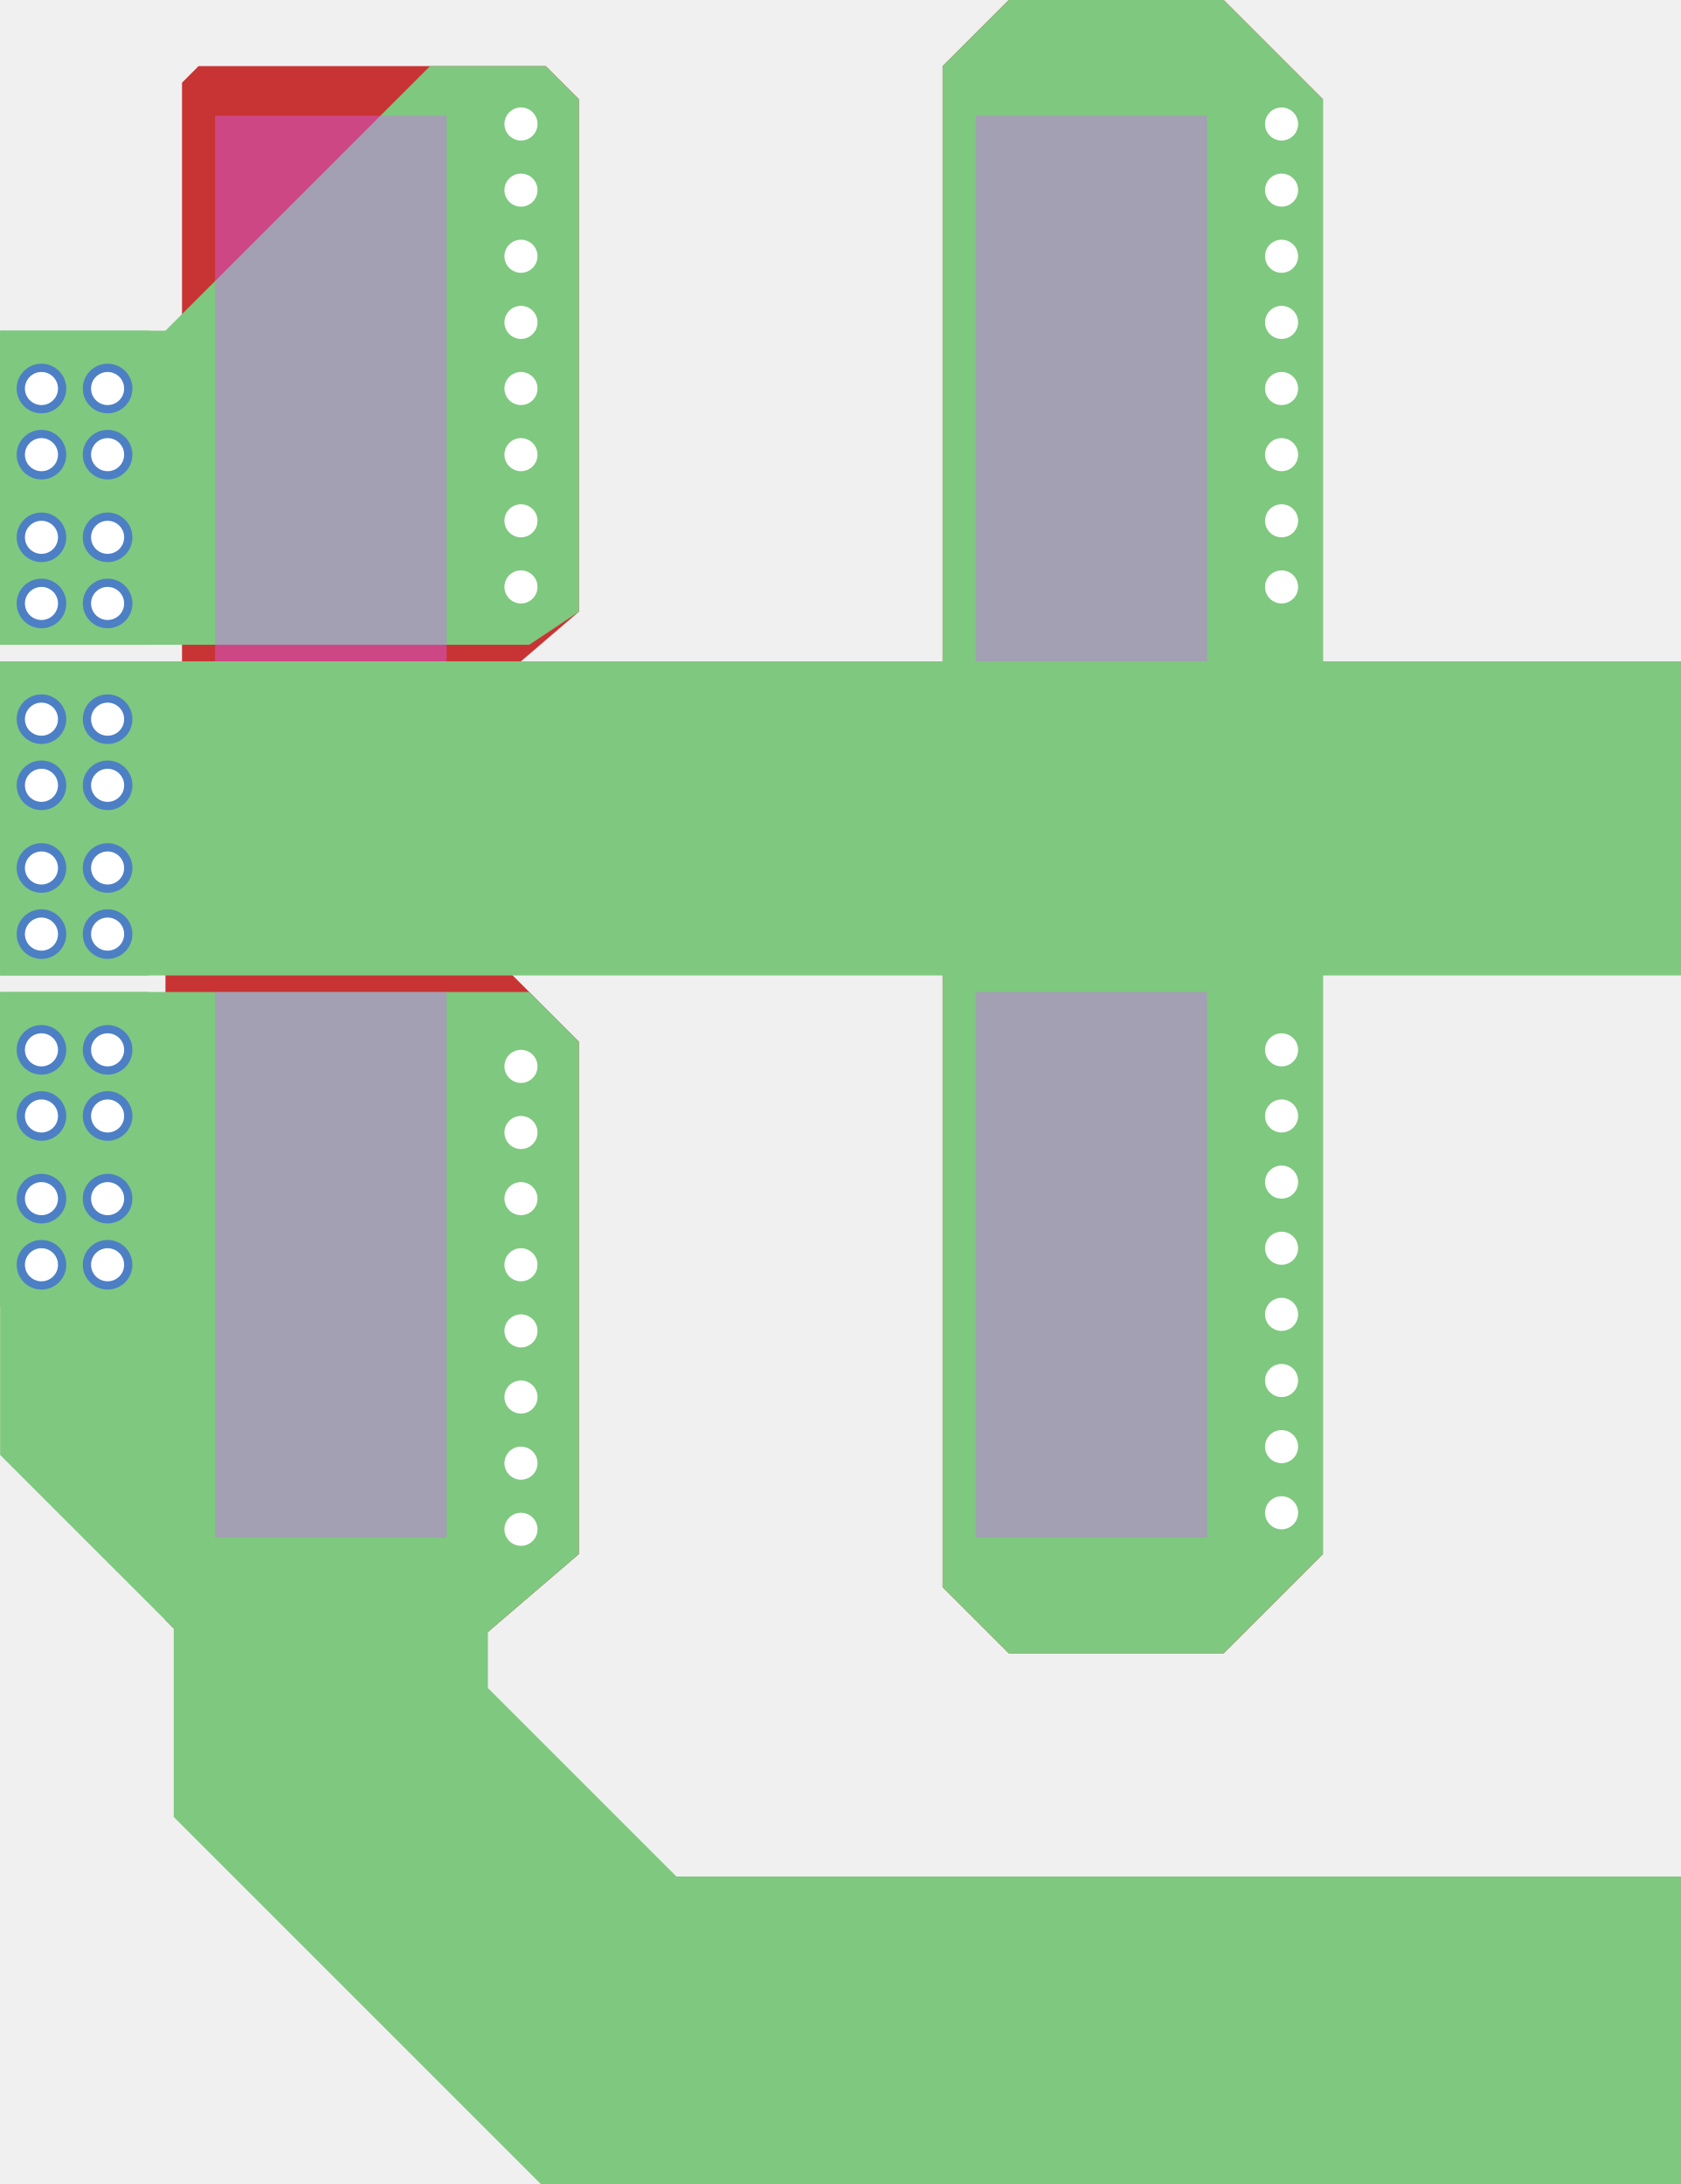
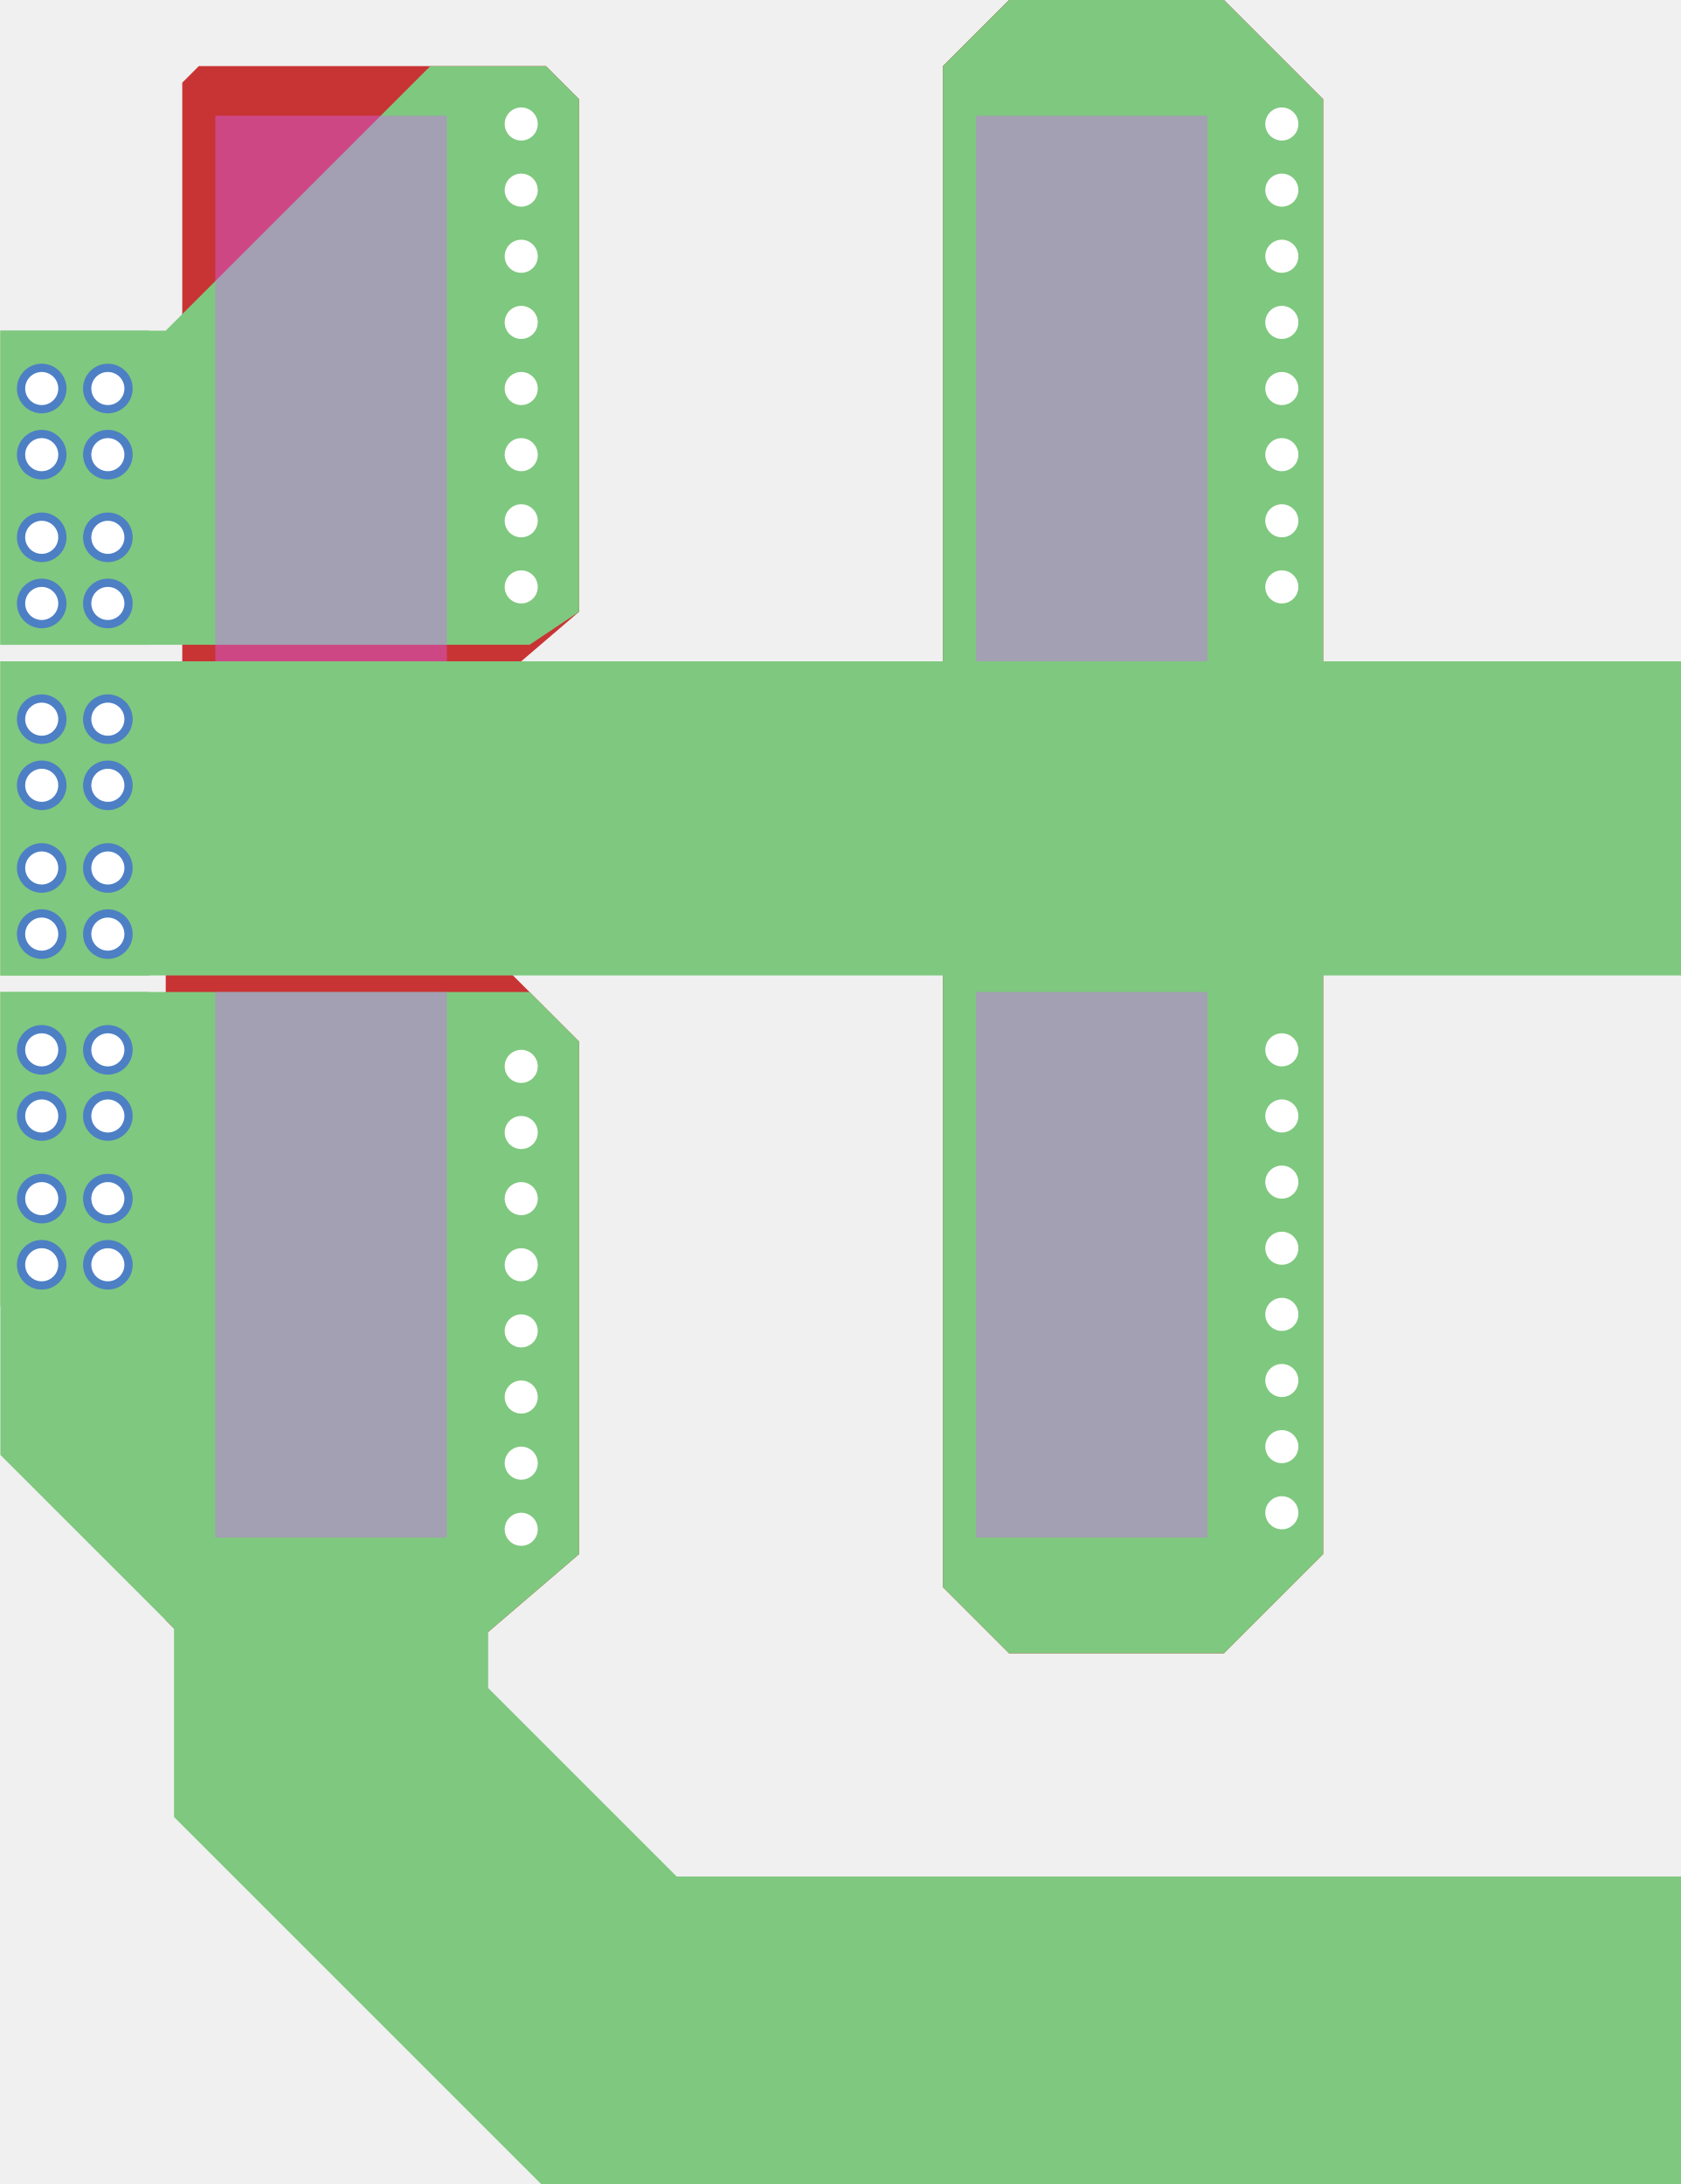
- <svg xmlns="http://www.w3.org/2000/svg" version="1.1" width="720" height="936" viewBox="0 0 1.016 1.321">
+ <svg xmlns="http://www.w3.org/2000/svg" version="1.1" width="504" height="655" viewBox="0 0 1.016 1.321">
  <g style="fill:#000000; fill-opacity:1;stroke:#000000; stroke-opacity:1; stroke-linecap:round; stroke-linejoin:round;" transform="translate(0 0) scale(1 1)">
</g>
  <g style="fill:#C83434; fill-opacity:1; stroke:none;">
    <circle cx="0.775" cy="0.635" r="0.015" />
    <circle cx="0.775" cy="0.675" r="0.015" />
    <circle cx="0.775" cy="0.715" r="0.015" />
    <circle cx="0.775" cy="0.755" r="0.015" />
    <circle cx="0.775" cy="0.795" r="0.015" />
    <circle cx="0.775" cy="0.835" r="0.015" />
    <circle cx="0.775" cy="0.875" r="0.015" />
    <circle cx="0.775" cy="0.915" r="0.015" />
    <circle cx="0.775" cy="0.075" r="0.015" />
    <circle cx="0.775" cy="0.115" r="0.015" />
    <circle cx="0.775" cy="0.155" r="0.015" />
    <circle cx="0.775" cy="0.195" r="0.015" />
    <circle cx="0.775" cy="0.235" r="0.015" />
    <circle cx="0.775" cy="0.275" r="0.015" />
    <circle cx="0.775" cy="0.315" r="0.015" />
    <circle cx="0.775" cy="0.355" r="0.015" />
    <circle cx="0.315" cy="0.645" r="0.015" />
    <circle cx="0.315" cy="0.685" r="0.015" />
    <circle cx="0.315" cy="0.725" r="0.015" />
    <circle cx="0.315" cy="0.765" r="0.015" />
    <circle cx="0.315" cy="0.805" r="0.015" />
    <circle cx="0.315" cy="0.845" r="0.015" />
    <circle cx="0.315" cy="0.885" r="0.015" />
    <circle cx="0.315" cy="0.925" r="0.015" />
    <circle cx="0.315" cy="0.075" r="0.015" />
    <circle cx="0.315" cy="0.115" r="0.015" />
    <circle cx="0.315" cy="0.155" r="0.015" />
    <circle cx="0.315" cy="0.195" r="0.015" />
    <circle cx="0.315" cy="0.235" r="0.015" />
    <circle cx="0.315" cy="0.275" r="0.015" />
    <circle cx="0.315" cy="0.315" r="0.015" />
    <circle cx="0.315" cy="0.355" r="0.015" />
    <path style="fill:#C83434; fill-opacity:1; stroke:none;fill-rule:evenodd;" d="M 0.12,0.04 0.11,0.05 0.11,0.42 0.12,0.43 0.28,0.43 0.35,0.37 0.35,0.06 0.33,0.04 Z" />
    <path style="fill:#C83434; fill-opacity:1; stroke:none;fill-rule:evenodd;" d="M 0.12,0.57 0.1,0.59 0.1,0.98 0.12,1 0.28,1 0.35,0.94 0.35,0.63 0.29,0.57 Z" />
    <path style="fill:#C83434; fill-opacity:1; stroke:none;fill-rule:evenodd;" d="M 0.61,0 0.57,0.04 0.57,0.96 0.61,1 0.74,1 0.8,0.94 0.8,0.06 0.74,0 Z" />
    <path style="fill:#C83434; fill-opacity:1; stroke:none;fill-rule:evenodd;" d="M 0.12,0.06 0.12,0.4 0.12,0.41 0.28,0.41 0.28,0.06 Z" />
    <path style="fill:#C83434; fill-opacity:1; stroke:none;fill-rule:evenodd;" d="M 0.12,0.59 0.12,0.93 0.12,0.94 0.28,0.94 0.28,0.59 Z" />
    <path style="fill:#C83434; fill-opacity:1; stroke:none;fill-rule:evenodd;" d="M 0.58,0.06 0.58,0.41 0.74,0.41 0.74,0.06 Z" />
    <path style="fill:#C83434; fill-opacity:1; stroke:none;fill-rule:evenodd;" d="M 0.58,0.59 0.58,0.94 0.74,0.94 0.74,0.59 Z" />
  </g>
  <g style="fill:#7FC87F; fill-opacity:1; stroke:none;">
    <circle cx="0.775" cy="0.635" r="0.015" />
    <circle cx="0.775" cy="0.675" r="0.015" />
    <circle cx="0.775" cy="0.715" r="0.015" />
    <circle cx="0.775" cy="0.755" r="0.015" />
    <circle cx="0.775" cy="0.795" r="0.015" />
    <circle cx="0.775" cy="0.835" r="0.015" />
    <circle cx="0.775" cy="0.875" r="0.015" />
    <circle cx="0.775" cy="0.915" r="0.015" />
    <circle cx="0.775" cy="0.075" r="0.015" />
    <circle cx="0.775" cy="0.115" r="0.015" />
    <circle cx="0.775" cy="0.155" r="0.015" />
    <circle cx="0.775" cy="0.195" r="0.015" />
    <circle cx="0.775" cy="0.235" r="0.015" />
    <circle cx="0.775" cy="0.275" r="0.015" />
    <circle cx="0.775" cy="0.315" r="0.015" />
    <circle cx="0.775" cy="0.355" r="0.015" />
    <circle cx="0.315" cy="0.645" r="0.015" />
    <circle cx="0.315" cy="0.685" r="0.015" />
    <circle cx="0.315" cy="0.725" r="0.015" />
    <circle cx="0.315" cy="0.765" r="0.015" />
    <circle cx="0.315" cy="0.805" r="0.015" />
    <circle cx="0.315" cy="0.845" r="0.015" />
    <circle cx="0.315" cy="0.885" r="0.015" />
    <circle cx="0.315" cy="0.925" r="0.015" />
    <circle cx="0.315" cy="0.075" r="0.015" />
    <circle cx="0.315" cy="0.115" r="0.015" />
    <circle cx="0.315" cy="0.155" r="0.015" />
    <circle cx="0.315" cy="0.195" r="0.015" />
    <circle cx="0.315" cy="0.235" r="0.015" />
    <circle cx="0.315" cy="0.275" r="0.015" />
    <circle cx="0.315" cy="0.315" r="0.015" />
    <circle cx="0.315" cy="0.355" r="0.015" />
    <circle cx="0.065" cy="0.235" r="0.015" />
    <circle cx="0.065" cy="0.275" r="0.015" />
    <circle cx="0.065" cy="0.325" r="0.015" />
    <circle cx="0.065" cy="0.365" r="0.015" />
    <circle cx="0.065" cy="0.435" r="0.015" />
    <circle cx="0.065" cy="0.475" r="0.015" />
    <circle cx="0.065" cy="0.525" r="0.015" />
    <circle cx="0.065" cy="0.565" r="0.015" />
    <circle cx="0.065" cy="0.635" r="0.015" />
    <circle cx="0.065" cy="0.675" r="0.015" />
    <circle cx="0.065" cy="0.725" r="0.015" />
    <circle cx="0.065" cy="0.765" r="0.015" />
    <circle cx="0.025" cy="0.235" r="0.015" />
    <circle cx="0.025" cy="0.275" r="0.015" />
    <circle cx="0.025" cy="0.325" r="0.015" />
    <circle cx="0.025" cy="0.365" r="0.015" />
    <circle cx="0.025" cy="0.435" r="0.015" />
    <circle cx="0.025" cy="0.475" r="0.015" />
    <circle cx="0.025" cy="0.525" r="0.015" />
    <circle cx="0.025" cy="0.565" r="0.015" />
    <circle cx="0.025" cy="0.635" r="0.015" />
    <circle cx="0.025" cy="0.675" r="0.015" />
    <circle cx="0.025" cy="0.725" r="0.015" />
    <circle cx="0.025" cy="0.765" r="0.015" />
    <path style="fill:#7FC87F; fill-opacity:1; stroke:none;fill-rule:evenodd;" d="M 0.26,0.04 0.1,0.2 0,0.2 0,0.39 0.32,0.39 0.35,0.37 0.35,0.06 0.33,0.04 Z" />
    <path style="fill:#7FC87F; fill-opacity:1; stroke:none;fill-rule:evenodd;" d="M 0,0.6 0,0.88 0.12,1 0.28,1 0.35,0.94 0.35,0.63 0.32,0.6 Z" />
    <path style="fill:#7FC87F; fill-opacity:1; stroke:none;fill-rule:evenodd;" d="M 0.61,0 0.57,0.04 0.57,0.96 0.61,1 0.74,1 0.8,0.94 0.8,0.06 0.74,0 Z" />
    <path style="fill:#7FC87F; fill-opacity:1; stroke:none;fill-rule:evenodd;" d="M 0.105,0.83 0.105,1.099 0.331,1.325 1.02,1.325 1.02,1.135 0.409,1.135 0.295,1.021 0.295,0.83 Z" />
    <path style="fill:#7FC87F; fill-opacity:1; stroke:none;fill-rule:evenodd;" d="M 0,0.4 0,0.59 1.02,0.59 1.02,0.4 Z" />
    <path style="fill:#7FC87F; fill-opacity:1; stroke:none;fill-rule:evenodd;" d="M 0,0.2 0,0.39 0.09,0.39 0.09,0.2 Z" />
    <path style="fill:#7FC87F; fill-opacity:1; stroke:none;fill-rule:evenodd;" d="M 0,0.4 0,0.59 0.09,0.59 0.09,0.4 Z" />
    <path style="fill:#7FC87F; fill-opacity:1; stroke:none;fill-rule:evenodd;" d="M 0,0.6 0,0.79 0.09,0.79 0.09,0.6 Z" />
  </g>
  <g style="fill:#4D7FC4; fill-opacity:1; stroke:none;">
    <circle cx="0.065" cy="0.235" r="0.015" />
    <circle cx="0.065" cy="0.275" r="0.015" />
    <circle cx="0.065" cy="0.325" r="0.015" />
    <circle cx="0.065" cy="0.365" r="0.015" />
    <circle cx="0.065" cy="0.435" r="0.015" />
    <circle cx="0.065" cy="0.475" r="0.015" />
    <circle cx="0.065" cy="0.525" r="0.015" />
    <circle cx="0.065" cy="0.565" r="0.015" />
    <circle cx="0.065" cy="0.635" r="0.015" />
    <circle cx="0.065" cy="0.675" r="0.015" />
    <circle cx="0.065" cy="0.725" r="0.015" />
    <circle cx="0.065" cy="0.765" r="0.015" />
    <circle cx="0.025" cy="0.235" r="0.015" />
    <circle cx="0.025" cy="0.275" r="0.015" />
    <circle cx="0.025" cy="0.325" r="0.015" />
    <circle cx="0.025" cy="0.365" r="0.015" />
    <circle cx="0.025" cy="0.435" r="0.015" />
    <circle cx="0.025" cy="0.475" r="0.015" />
    <circle cx="0.025" cy="0.525" r="0.015" />
    <circle cx="0.025" cy="0.565" r="0.015" />
    <circle cx="0.025" cy="0.635" r="0.015" />
    <circle cx="0.025" cy="0.675" r="0.015" />
    <circle cx="0.025" cy="0.725" r="0.015" />
    <circle cx="0.025" cy="0.765" r="0.015" />
    <path style="fill:#D864FF; fill-opacity:0.4; stroke:none;fill-rule:evenodd;" d="M 0.59,0.07 0.59,0.4 0.73,0.4 0.73,0.07 Z" />
    <path style="fill:#D864FF; fill-opacity:0.4; stroke:none;fill-rule:evenodd;" d="M 0.59,0.6 0.59,0.93 0.73,0.93 0.73,0.6 Z" />
    <path style="fill:#D864FF; fill-opacity:0.4; stroke:none;fill-rule:evenodd;" d="M 0.13,0.07 0.13,0.4 0.27,0.4 0.27,0.07 Z" />
    <path style="fill:#D864FF; fill-opacity:0.4; stroke:none;fill-rule:evenodd;" d="M 0.13,0.6 0.13,0.93 0.27,0.93 0.27,0.6 Z" />
  </g>
  <g style="fill:#FFFFFF; fill-opacity:1; stroke:none;">
    <circle cx="0.775" cy="0.635" r="0.01" />
    <circle cx="0.775" cy="0.675" r="0.01" />
    <circle cx="0.775" cy="0.715" r="0.01" />
    <circle cx="0.775" cy="0.755" r="0.01" />
    <circle cx="0.775" cy="0.795" r="0.01" />
    <circle cx="0.775" cy="0.835" r="0.01" />
    <circle cx="0.775" cy="0.875" r="0.01" />
    <circle cx="0.775" cy="0.915" r="0.01" />
    <circle cx="0.775" cy="0.075" r="0.01" />
    <circle cx="0.775" cy="0.115" r="0.01" />
    <circle cx="0.775" cy="0.155" r="0.01" />
    <circle cx="0.775" cy="0.195" r="0.01" />
    <circle cx="0.775" cy="0.235" r="0.01" />
    <circle cx="0.775" cy="0.275" r="0.01" />
    <circle cx="0.775" cy="0.315" r="0.01" />
    <circle cx="0.775" cy="0.355" r="0.01" />
    <circle cx="0.315" cy="0.645" r="0.01" />
    <circle cx="0.315" cy="0.685" r="0.01" />
    <circle cx="0.315" cy="0.725" r="0.01" />
    <circle cx="0.315" cy="0.765" r="0.01" />
    <circle cx="0.315" cy="0.805" r="0.01" />
    <circle cx="0.315" cy="0.845" r="0.01" />
    <circle cx="0.315" cy="0.885" r="0.01" />
    <circle cx="0.315" cy="0.925" r="0.01" />
    <circle cx="0.315" cy="0.075" r="0.01" />
    <circle cx="0.315" cy="0.115" r="0.01" />
    <circle cx="0.315" cy="0.155" r="0.01" />
    <circle cx="0.315" cy="0.195" r="0.01" />
    <circle cx="0.315" cy="0.235" r="0.01" />
    <circle cx="0.315" cy="0.275" r="0.01" />
    <circle cx="0.315" cy="0.315" r="0.01" />
    <circle cx="0.315" cy="0.355" r="0.01" />
    <circle cx="0.065" cy="0.235" r="0.01" />
    <circle cx="0.065" cy="0.275" r="0.01" />
    <circle cx="0.065" cy="0.325" r="0.01" />
    <circle cx="0.065" cy="0.365" r="0.01" />
    <circle cx="0.065" cy="0.435" r="0.01" />
    <circle cx="0.065" cy="0.475" r="0.01" />
    <circle cx="0.065" cy="0.525" r="0.01" />
    <circle cx="0.065" cy="0.565" r="0.01" />
    <circle cx="0.065" cy="0.635" r="0.01" />
    <circle cx="0.065" cy="0.675" r="0.01" />
    <circle cx="0.065" cy="0.725" r="0.01" />
    <circle cx="0.065" cy="0.765" r="0.01" />
    <circle cx="0.025" cy="0.235" r="0.01" />
    <circle cx="0.025" cy="0.275" r="0.01" />
    <circle cx="0.025" cy="0.325" r="0.01" />
    <circle cx="0.025" cy="0.365" r="0.01" />
    <circle cx="0.025" cy="0.435" r="0.01" />
    <circle cx="0.025" cy="0.475" r="0.01" />
    <circle cx="0.025" cy="0.525" r="0.01" />
    <circle cx="0.025" cy="0.565" r="0.01" />
    <circle cx="0.025" cy="0.635" r="0.01" />
    <circle cx="0.025" cy="0.675" r="0.01" />
    <circle cx="0.025" cy="0.725" r="0.01" />
    <circle cx="0.025" cy="0.765" r="0.01" />
  </g>
</svg>
